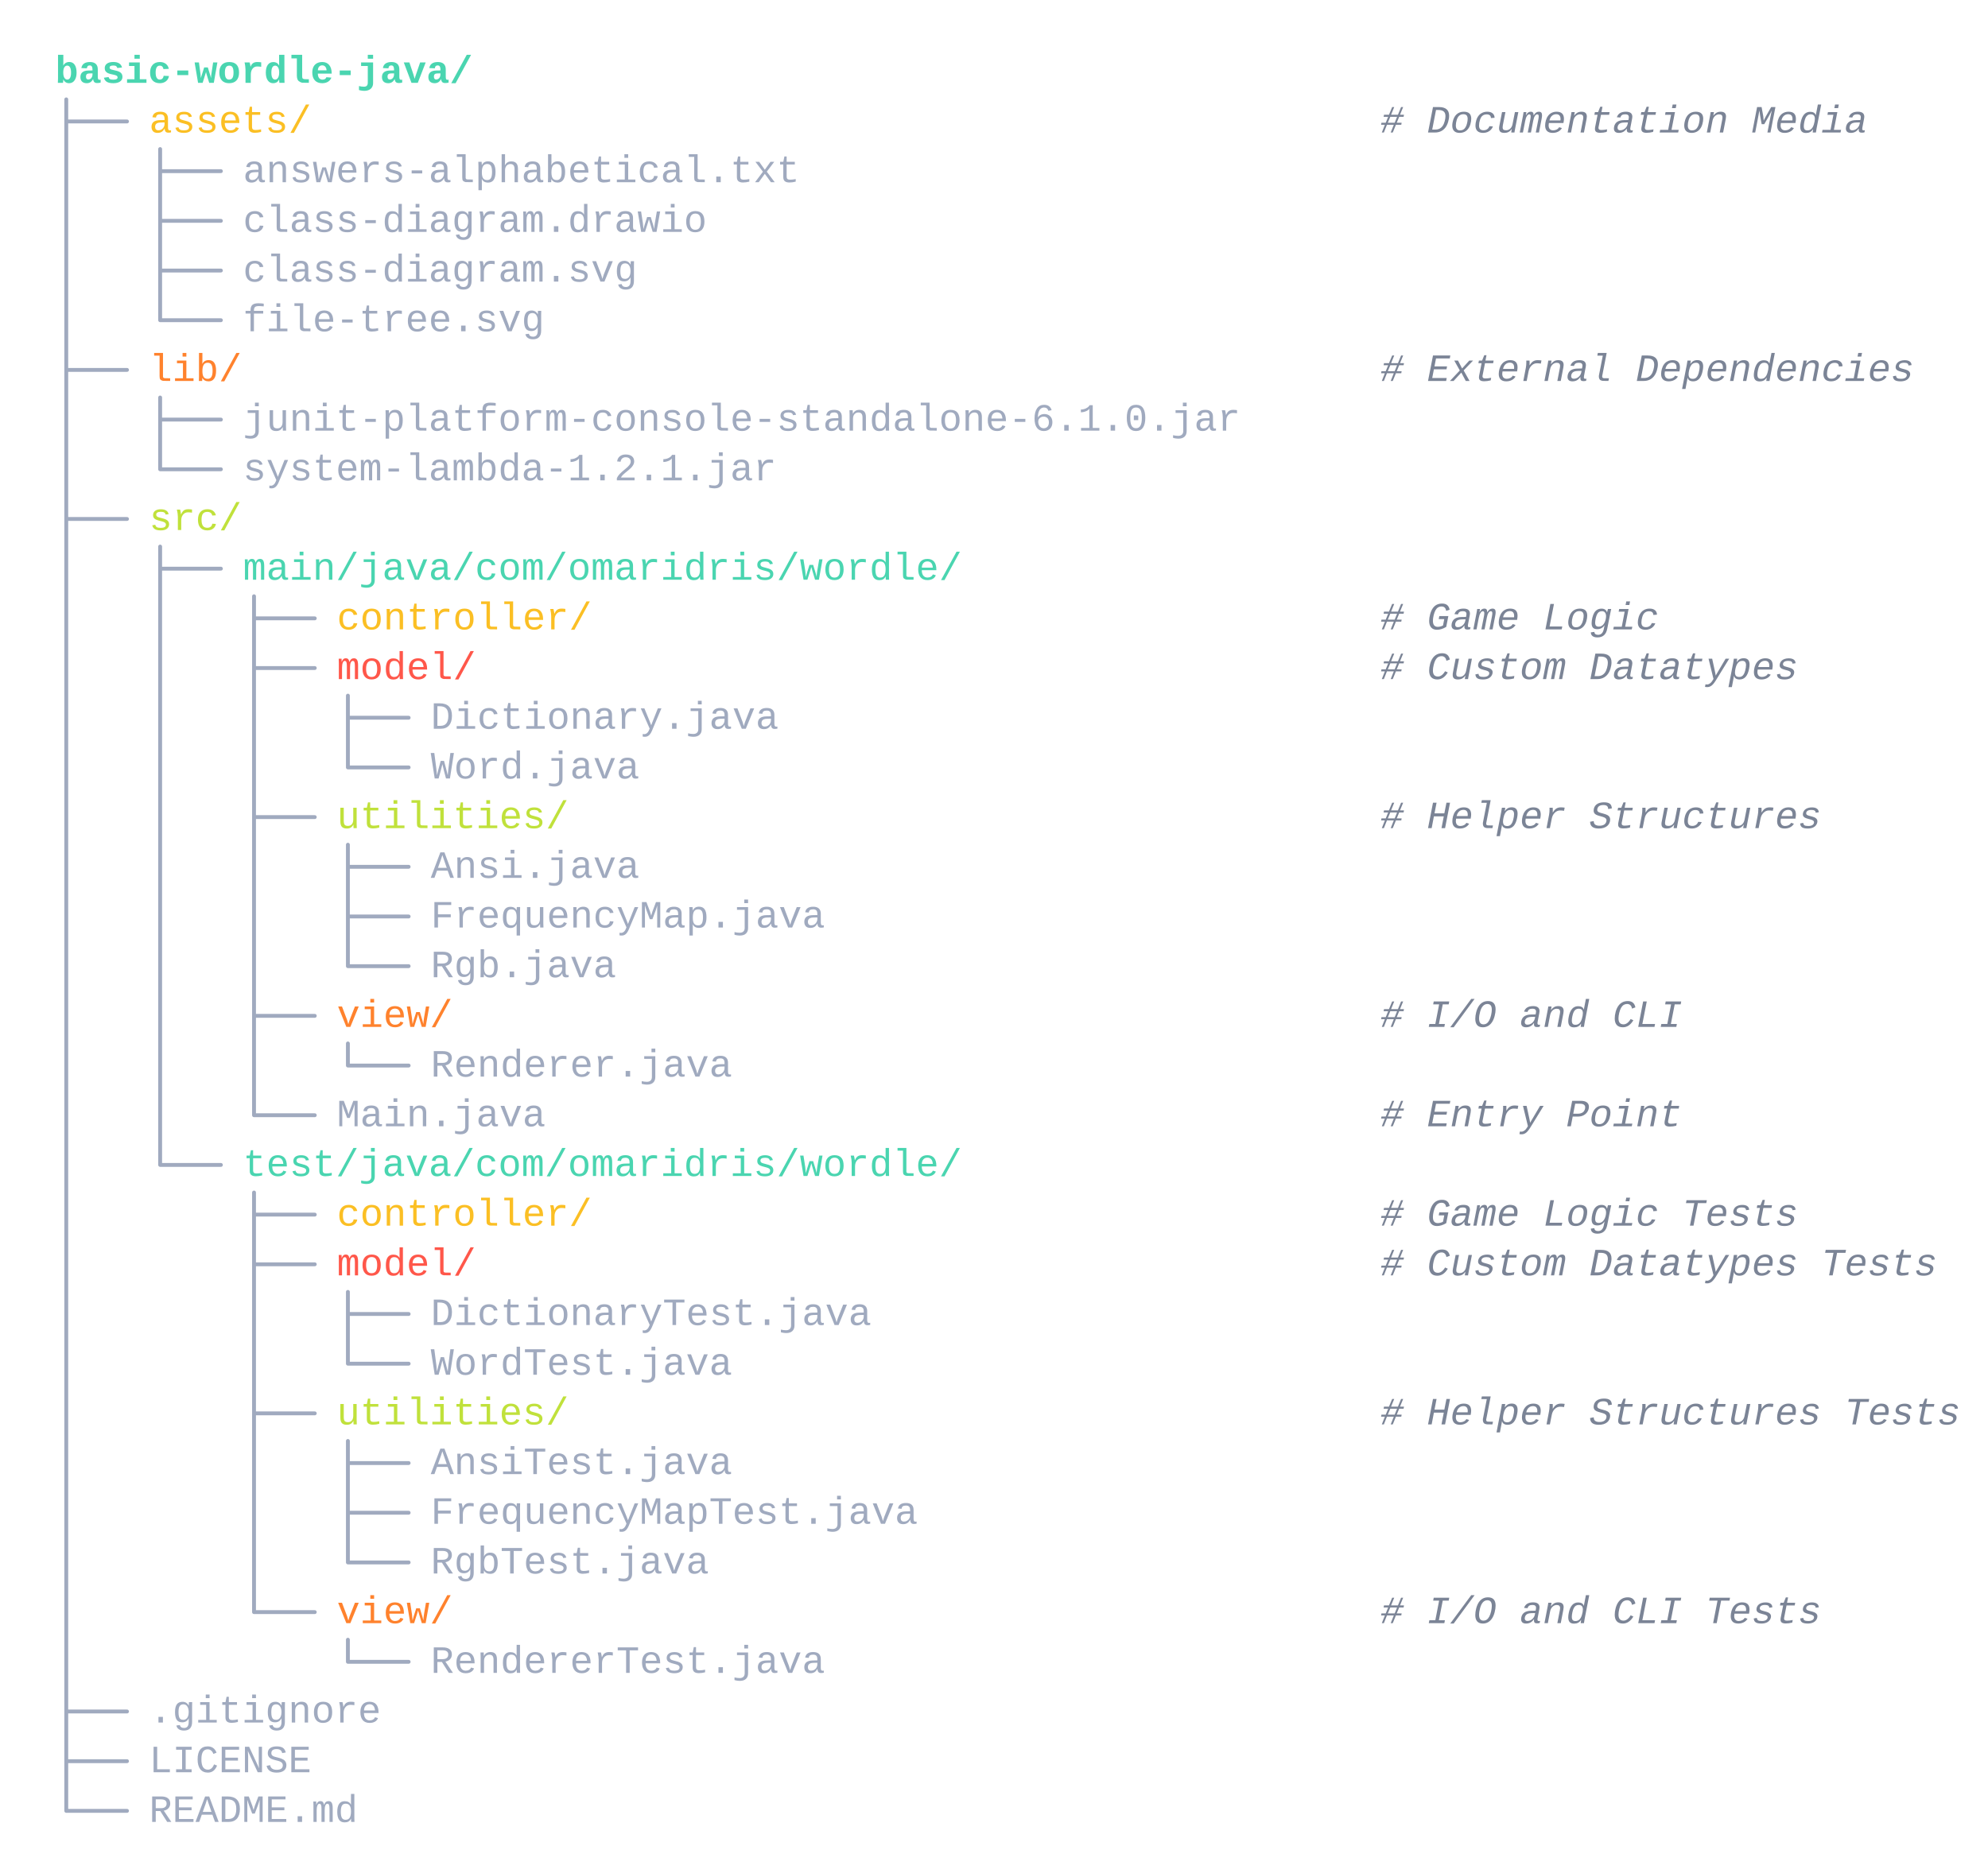
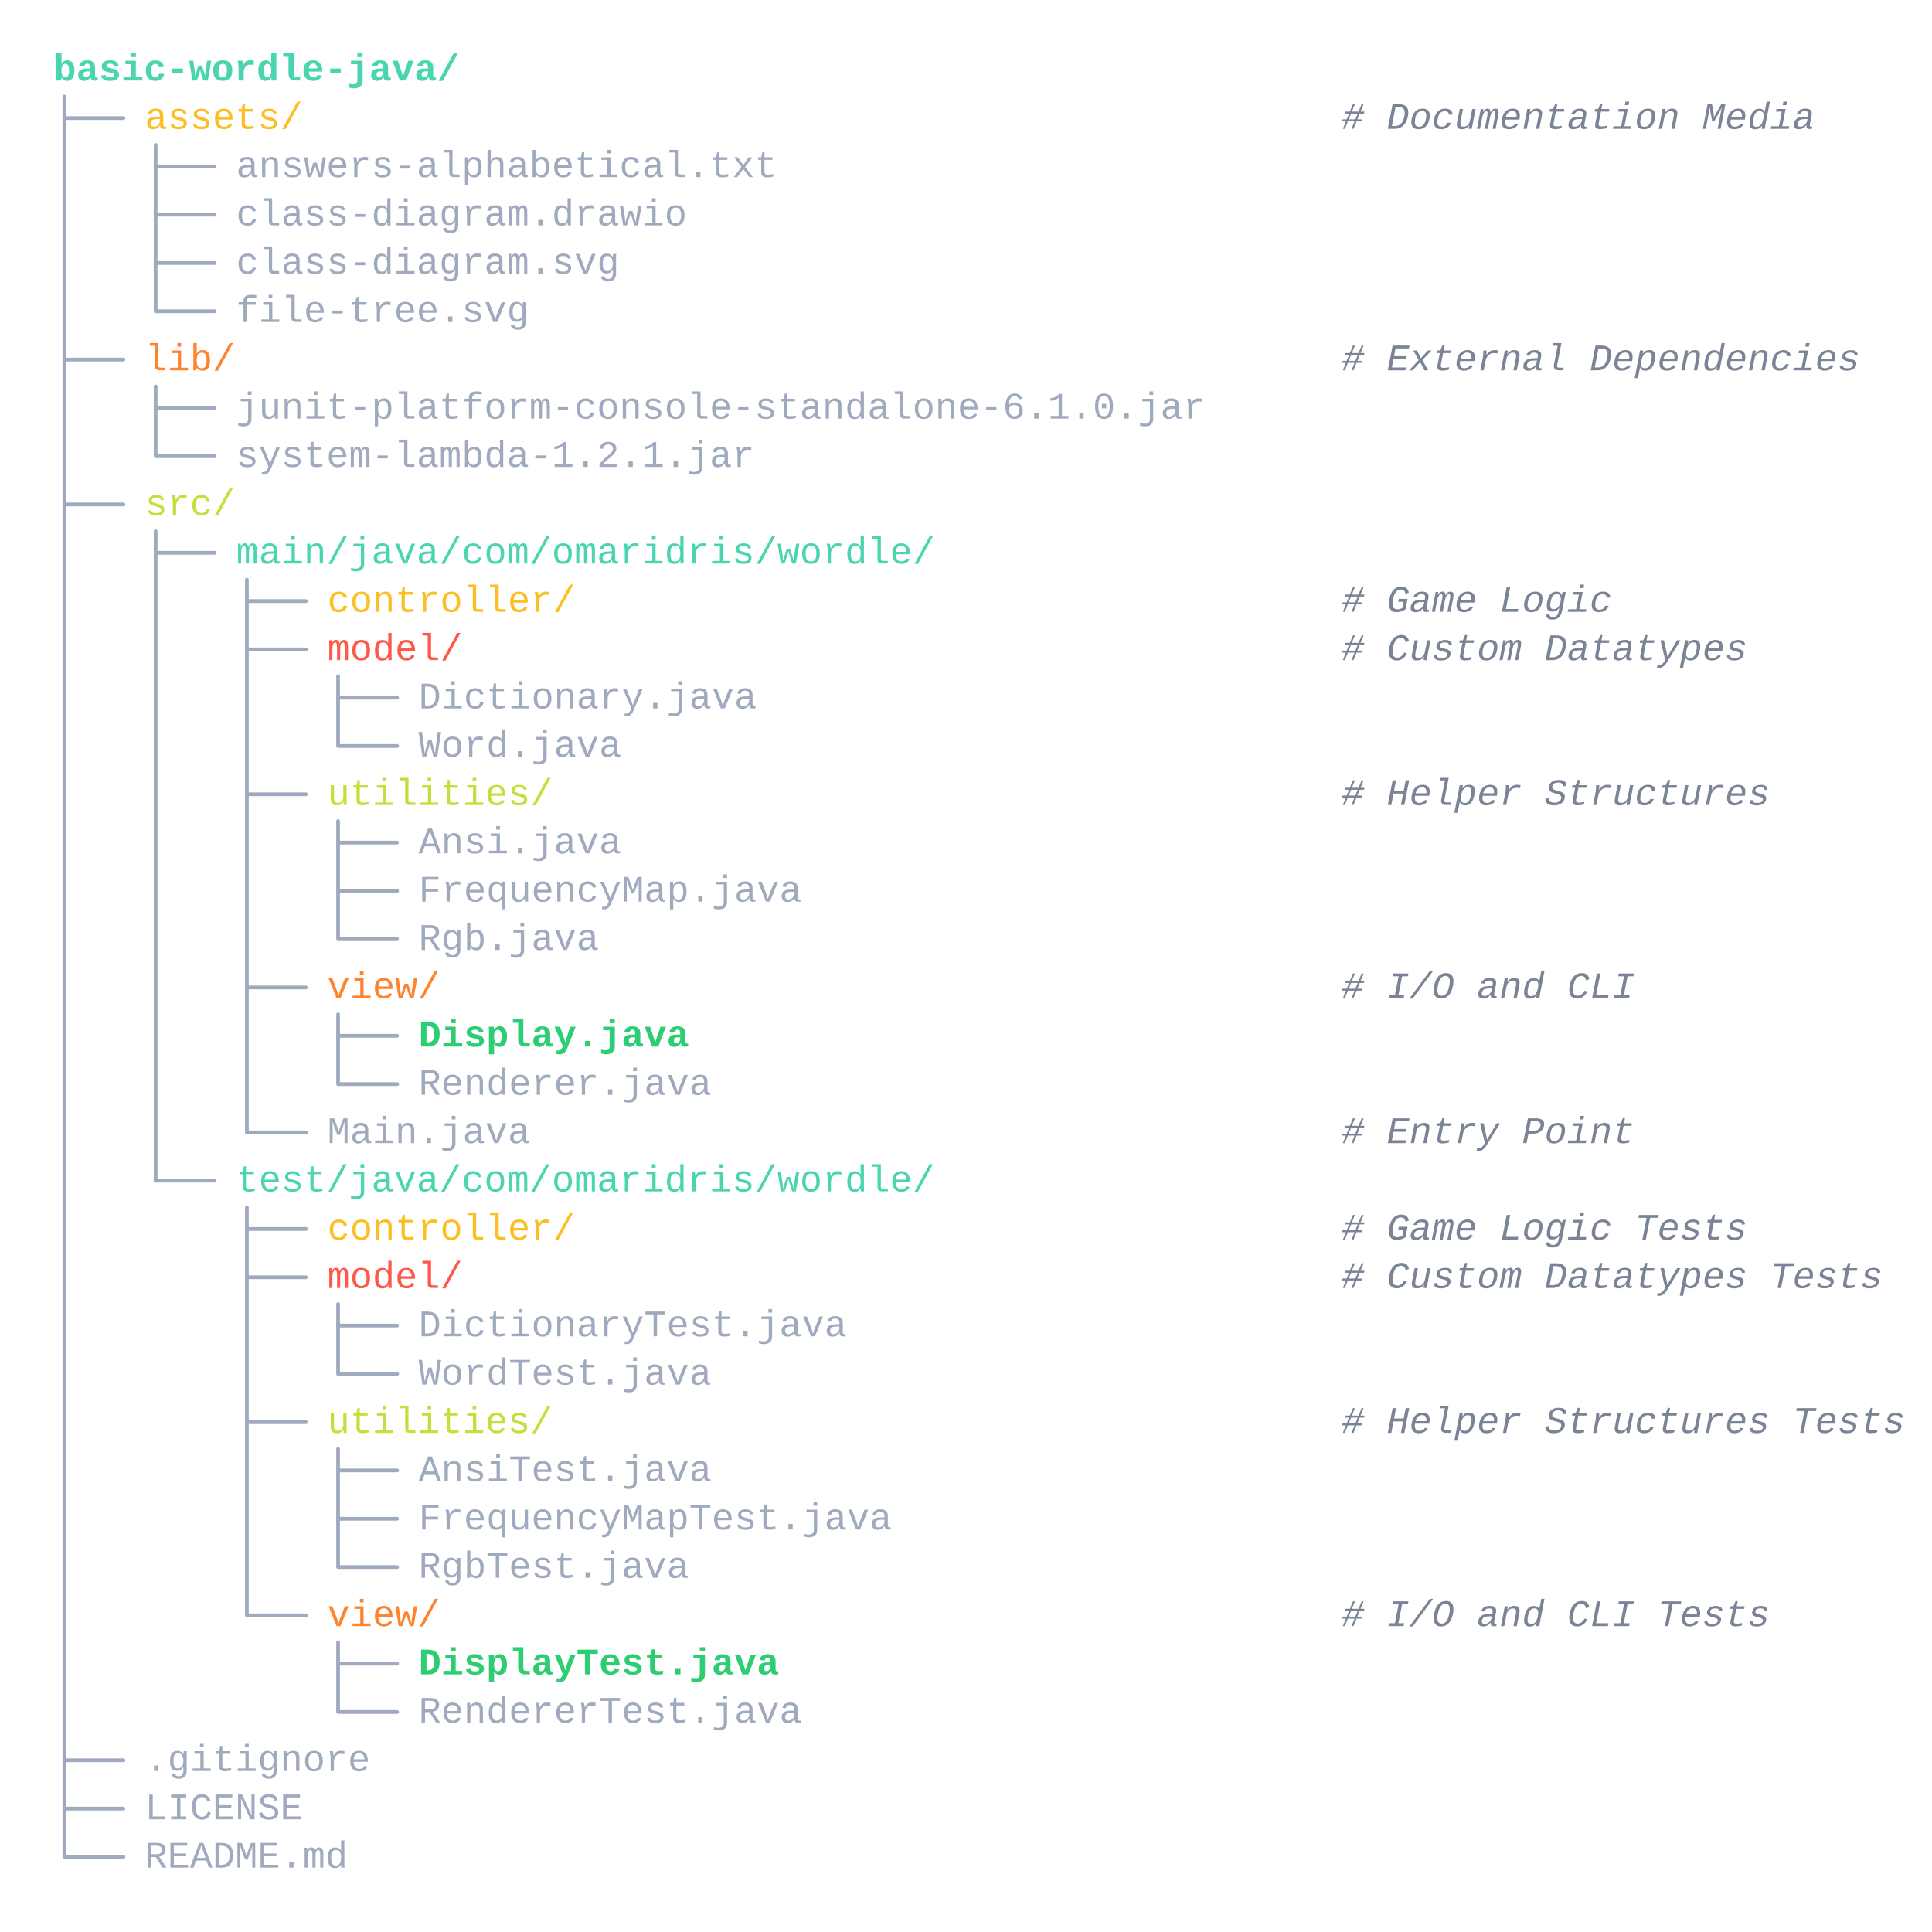
- <svg xmlns="http://www.w3.org/2000/svg" viewBox="0 0 720 670" width="720" height="670">
+ <svg xmlns="http://www.w3.org/2000/svg" viewBox="0 0 720 720" width="720" height="720">
  <style>
    
        /* Global Text Settings */
        .tree { font-family: Menlo, Monaco, 'Courier New', monospace; font-size: 14px; fill: #A0AABF; }
        
        /* Structural Elements */
        .comment { fill: #7B8496; font-style: italic; }
        
        /* Added Files */
        .new { fill: rgb(45, 205, 115); font-weight: bold; }
        
        /* Color Palette */
        .cyan {fill: #4AD5B0; }
        .yellow { fill: #FBBF24; }
        .green { fill: #C0E13B; }
        .red { fill: #FF574A; }
        .orange { fill: #FF822D; }
        .repo { font-weight: bold; }

    </style>
  <rect width="100%" height="100%" fill="transparent" />
  <g stroke="#A0AABF" stroke-width="1.4" fill="none" stroke-linecap="round">
-     <path d="M 24 36 V 656 M 24 44 H 46 M 24 134 H 46 M 24 188 H 46 M 24 620 H 46 M 24 638 H 46 M 24 656 H 46" />
+     <path d="M 24 36 V 692 M 24 44 H 46 M 24 134 H 46 M 24 188 H 46 M 24 656 H 46 M 24 674 H 46 M 24 692 H 46" />
    <path d="M 58 54 V 116 M 58 62 H 80 M 58 80 H 80 M 58 98 H 80 M 58 116 H 80" />
    <path d="M 58 144 V 170 M 58 152 H 80 M 58 170 H 80" />
-     <path d="M 58 198 V 422 M 58 206 H 80 M 58 422 H 80" />
-     <path d="M 92 216 V 404 M 92 224 H 114 M 92 242 H 114 M 92 296 H 114 M 92 368 H 114 M 92 404 H 114" />
-     <path d="M 92 432 V 584 M 92 440 H 114 M 92 458 H 114 M 92 512 H 114 M 92 584 H 114" />
+     <path d="M 58 198 V 440 M 58 206 H 80 M 58 440 H 80" />
+     <path d="M 92 216 V 422 M 92 224 H 114 M 92 242 H 114 M 92 296 H 114 M 92 368 H 114 M 92 422 H 114" />
+     <path d="M 92 450 V 602 M 92 458 H 114 M 92 476 H 114 M 92 530 H 114 M 92 602 H 114" />
    <path d="M 126 252 V 278 M 126 260 H 148 M 126 278 H 148" />
    <path d="M 126 306 V 350 M 126 314 H 148 M 126 332 H 148 M 126 350 H 148" />
-     <path d="M 126 378 V 386 M 126 386 H 148" />
-     <path d="M 126 468 V 494 M 126 476 H 148 M 126 494 H 148" />
-     <path d="M 126 522 V 566 M 126 530 H 148 M 126 548 H 148 M 126 566 H 148" />
-     <path d="M 126 594 V 602 M 126 602 H 148" />
+     <path d="M 126 378 V 404 M 126 386 H 148 M 126 404 H 148" />
+     <path d="M 126 486 V 512 M 126 494 H 148 M 126 512 H 148" />
+     <path d="M 126 540 V 584 M 126 548 H 148 M 126 566 H 148 M 126 584 H 148" />
+     <path d="M 126 612 V 638 M 126 620 H 148 M 126 638 H 148" />
  </g>
  <text x="20" y="30" class="tree">
    <tspan x="20" dy="0" class="cyan repo">basic-wordle-java/</tspan>
    <tspan x="54" dy="18">
      <tspan class="yellow">assets/</tspan>
      <tspan class="comment" x="500"># Documentation Media</tspan>
    </tspan>
    <tspan x="88" dy="18">answers-alphabetical.txt</tspan>
    <tspan x="88" dy="18">class-diagram.drawio</tspan>
    <tspan x="88" dy="18">class-diagram.svg</tspan>
    <tspan x="88" dy="18">file-tree.svg</tspan>
    <tspan x="54" dy="18">
      <tspan class="orange">lib/</tspan>
      <tspan class="comment" x="500"># External Dependencies</tspan>
    </tspan>
    <tspan x="88" dy="18">junit-platform-console-standalone-6.1.0.jar</tspan>
    <tspan x="88" dy="18">system-lambda-1.2.1.jar</tspan>
    <tspan x="54" dy="18">
      <tspan class="green">src/</tspan>
    </tspan>
    <tspan x="88" dy="18">
      <tspan class="cyan">main/java/com/omaridris/wordle/</tspan>
    </tspan>
    <tspan x="122" dy="18">
      <tspan class="yellow">controller/</tspan>
      <tspan class="comment" x="500"># Game Logic</tspan>
    </tspan>
    <tspan x="122" dy="18">
      <tspan class="red">model/</tspan>
      <tspan class="comment" x="500"># Custom Datatypes</tspan>
    </tspan>
    <tspan x="156" dy="18">Dictionary.java</tspan>
    <tspan x="156" dy="18">Word.java</tspan>
    <tspan x="122" dy="18">
      <tspan class="green">utilities/</tspan>
      <tspan class="comment" x="500"># Helper Structures</tspan>
    </tspan>
    <tspan x="156" dy="18">Ansi.java</tspan>
    <tspan x="156" dy="18">FrequencyMap.java</tspan>
    <tspan x="156" dy="18">Rgb.java</tspan>
    <tspan x="122" dy="18">
      <tspan class="orange">view/</tspan>
      <tspan class="comment" x="500"># I/O and CLI</tspan>
    </tspan>
+     <tspan x="156" dy="18" class="new">Display.java</tspan>
    <tspan x="156" dy="18">Renderer.java</tspan>
    <tspan x="122" dy="18">Main.java<tspan class="comment" x="500"># Entry Point</tspan>
    </tspan>
    <tspan x="88" dy="18">
      <tspan class="cyan">test/java/com/omaridris/wordle/</tspan>
    </tspan>
    <tspan x="122" dy="18">
      <tspan class="yellow">controller/</tspan>
      <tspan class="comment" x="500"># Game Logic Tests</tspan>
    </tspan>
    <tspan x="122" dy="18">
      <tspan class="red">model/</tspan>
      <tspan class="comment" x="500"># Custom Datatypes Tests</tspan>
    </tspan>
    <tspan x="156" dy="18">DictionaryTest.java</tspan>
    <tspan x="156" dy="18">WordTest.java</tspan>
    <tspan x="122" dy="18">
      <tspan class="green">utilities/</tspan>
      <tspan class="comment" x="500"># Helper Structures Tests</tspan>
    </tspan>
    <tspan x="156" dy="18">AnsiTest.java</tspan>
    <tspan x="156" dy="18">FrequencyMapTest.java</tspan>
    <tspan x="156" dy="18">RgbTest.java</tspan>
    <tspan x="122" dy="18">
      <tspan class="orange">view/</tspan>
      <tspan class="comment" x="500"># I/O and CLI Tests</tspan>
    </tspan>
+     <tspan x="156" dy="18" class="new">DisplayTest.java</tspan>
    <tspan x="156" dy="18">RendererTest.java</tspan>
    <tspan x="54" dy="18">.gitignore</tspan>
    <tspan x="54" dy="18">LICENSE</tspan>
    <tspan x="54" dy="18">README.md</tspan>
  </text>
</svg>
